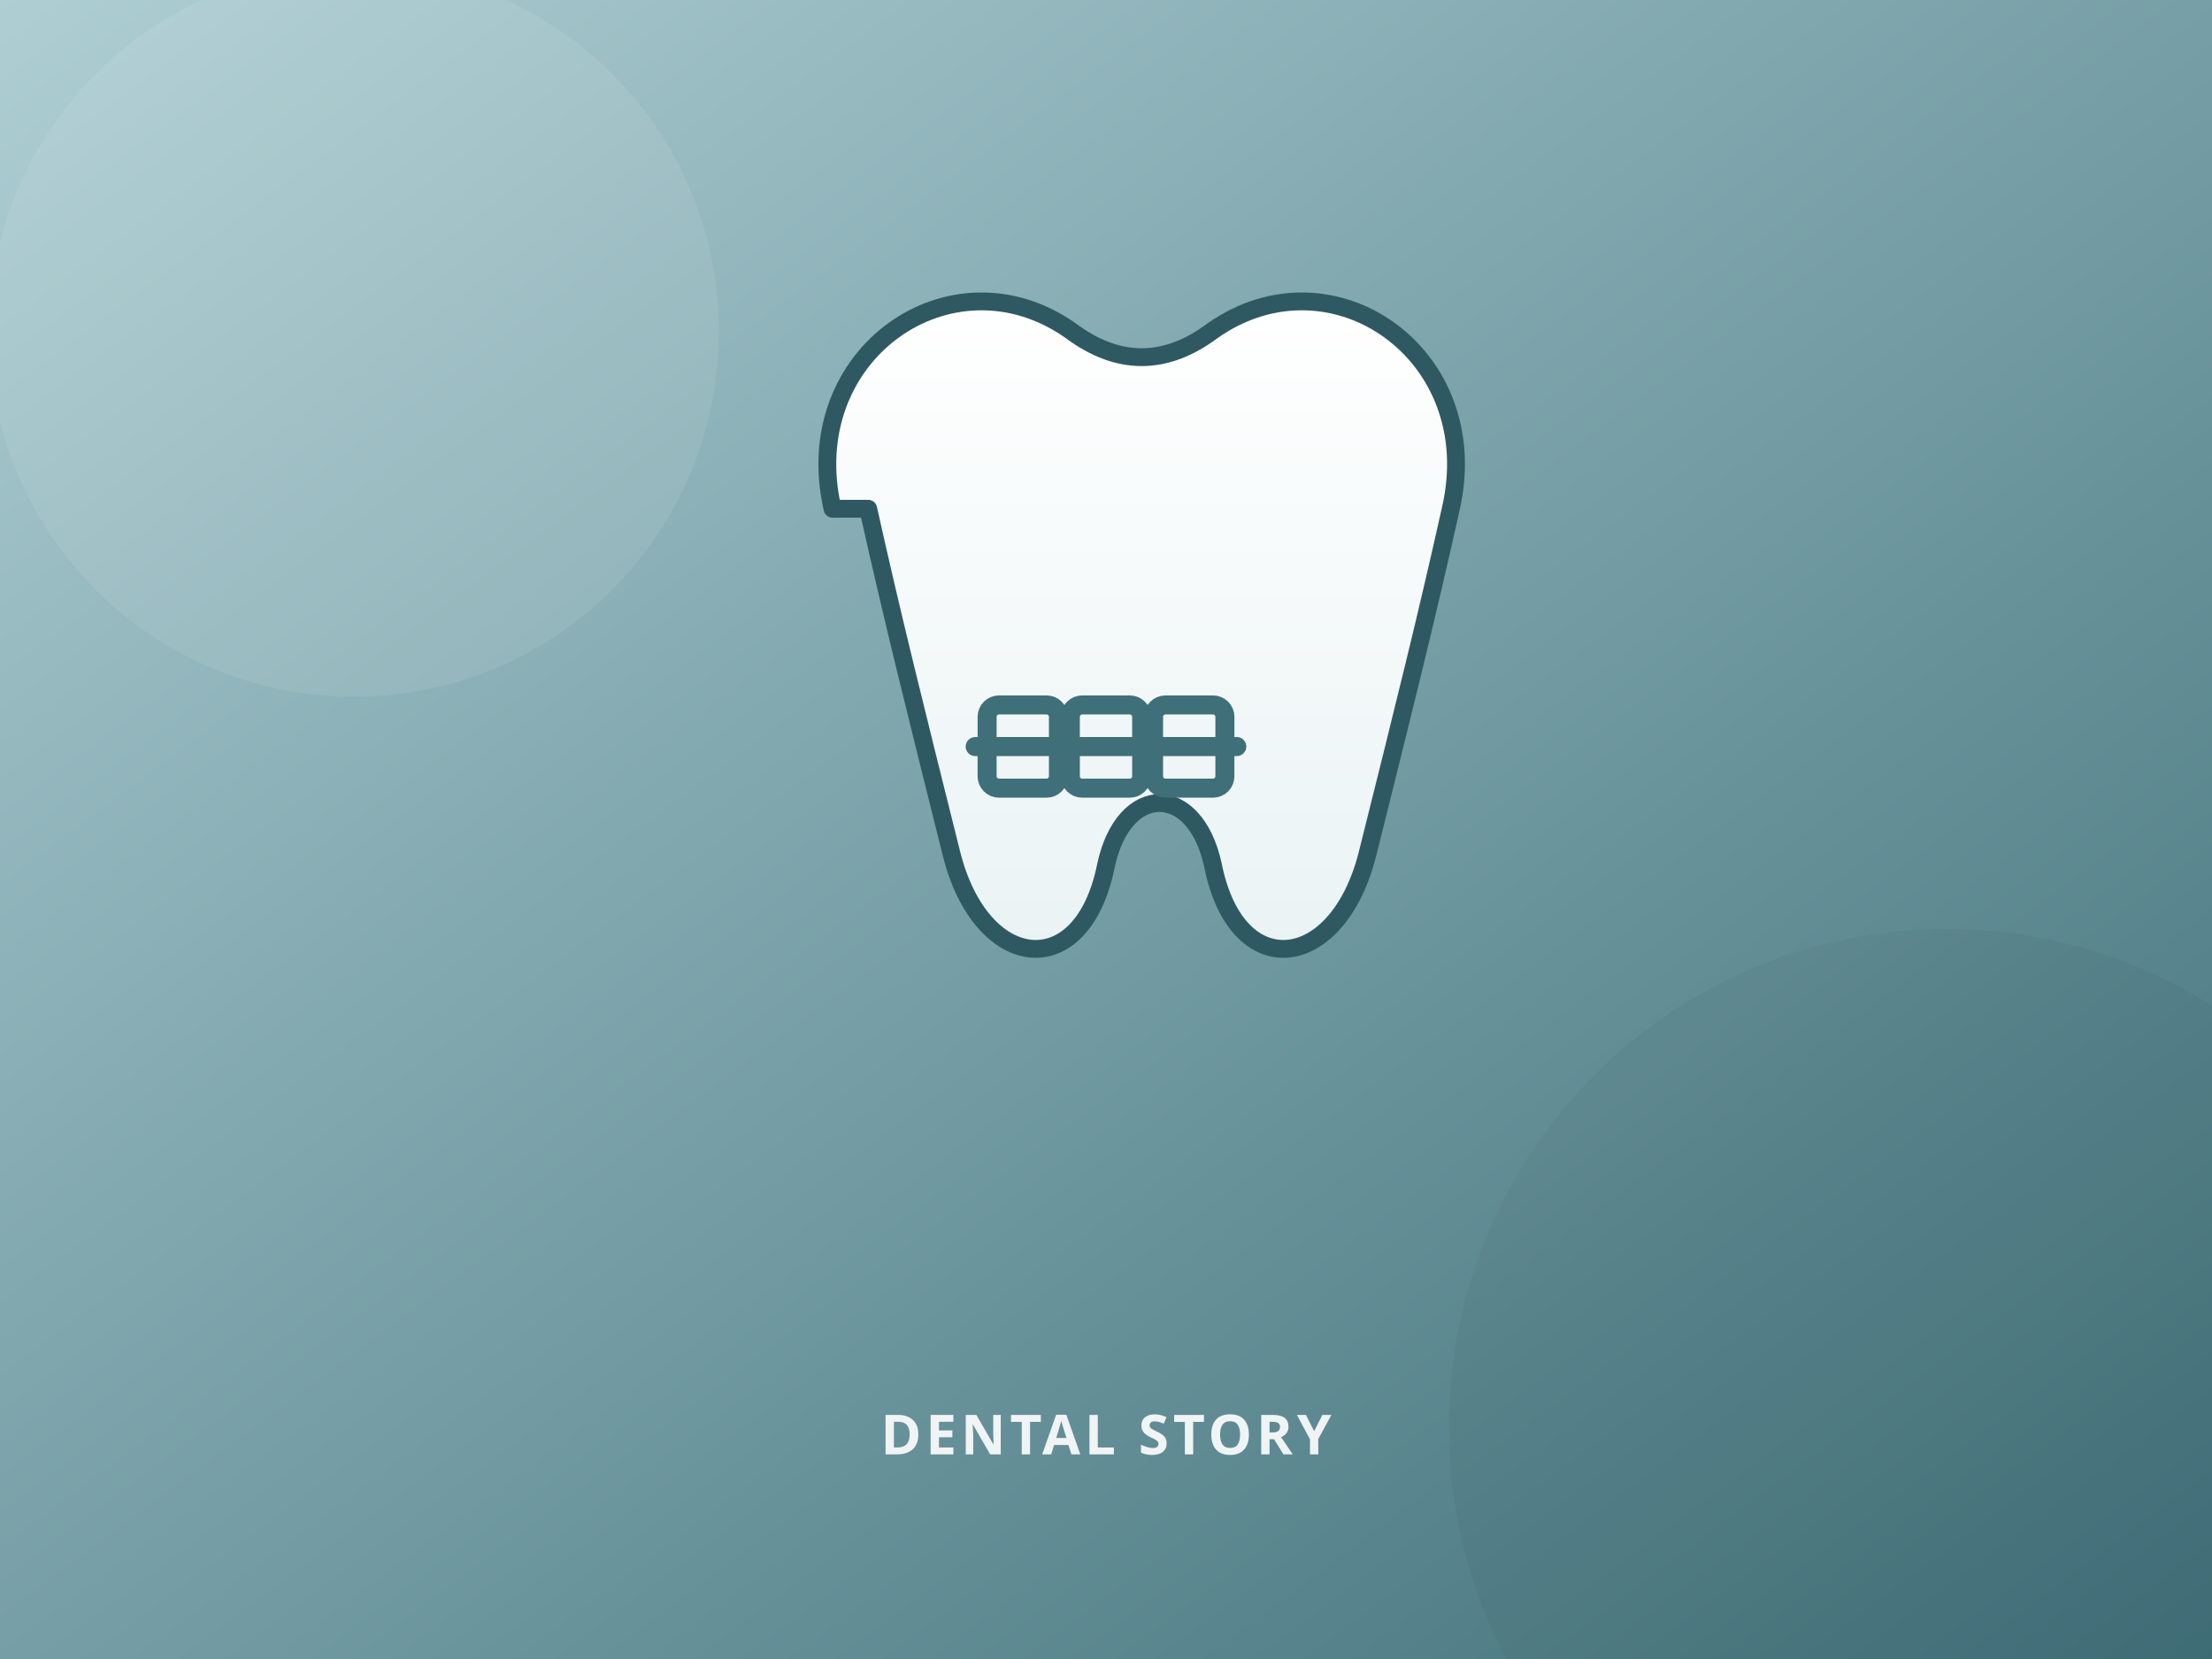
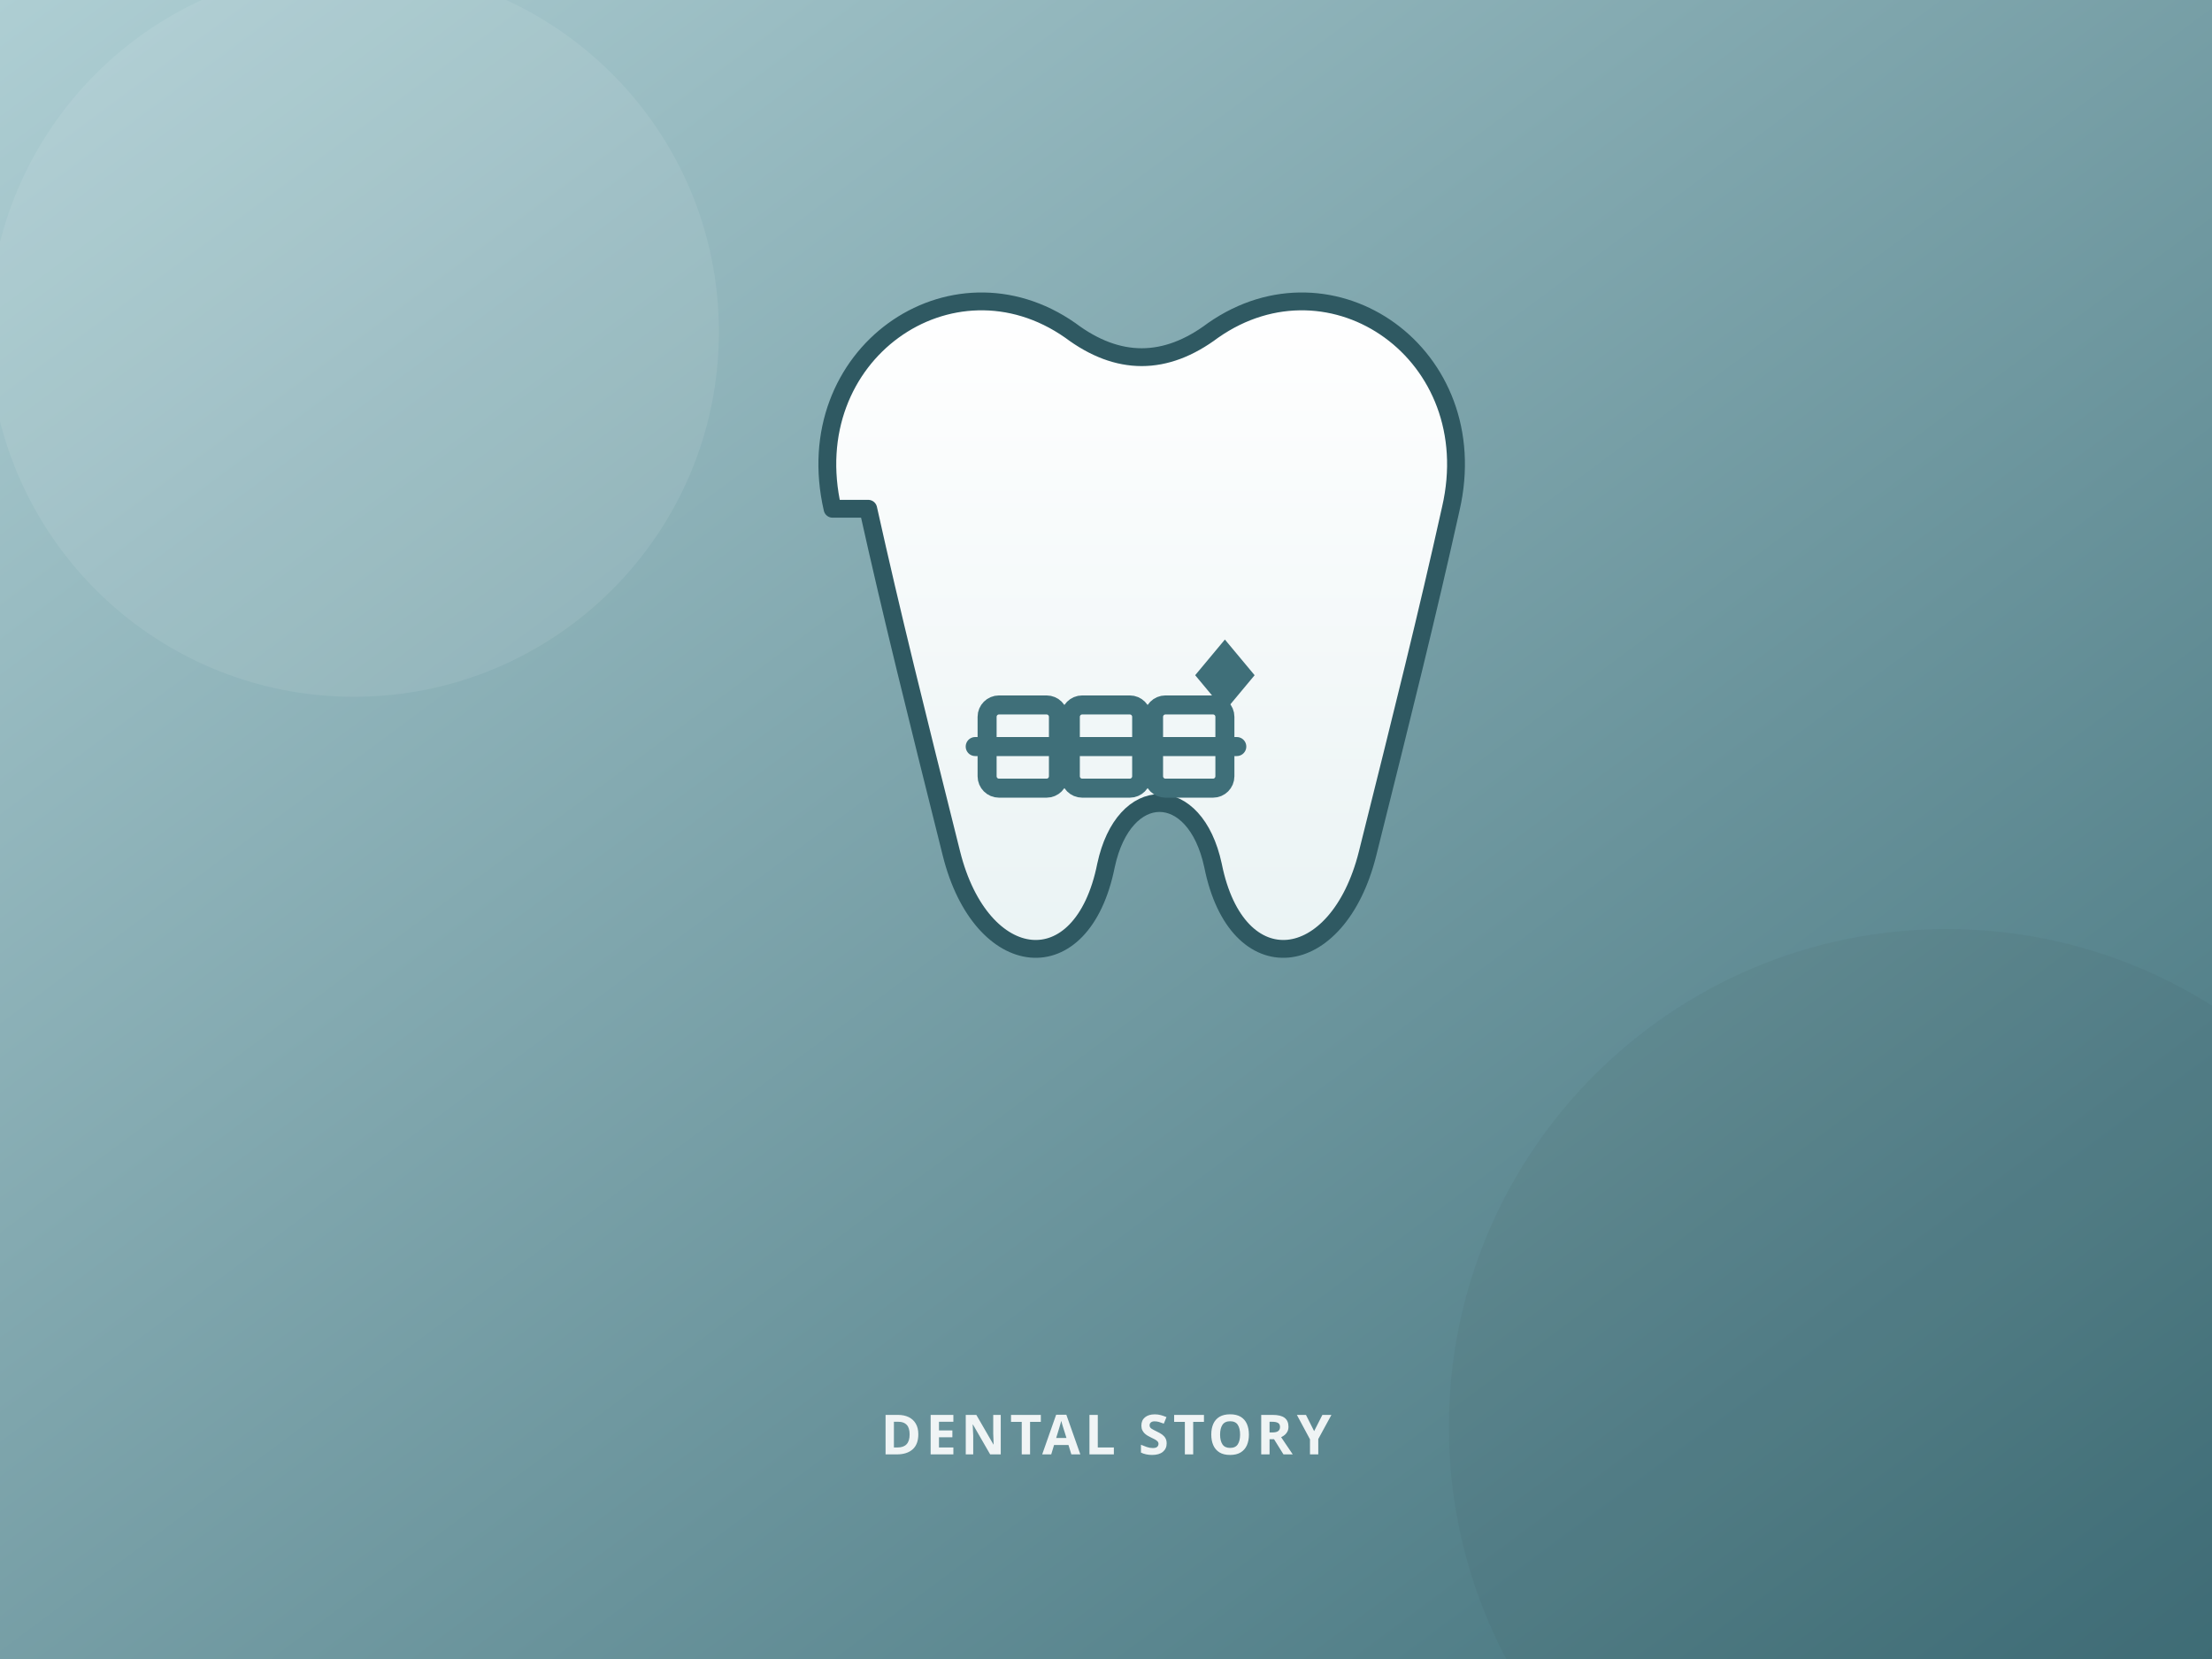
<svg xmlns="http://www.w3.org/2000/svg" viewBox="0 0 800 600" width="800" height="600" role="img" aria-label="Dental Story service placeholder">
  <defs>
    <linearGradient id="bg13" x1="0" y1="0" x2="1" y2="1">
      <stop offset="0" stop-color="#AECED3" />
      <stop offset="1" stop-color="#3f6f79" />
    </linearGradient>
    <linearGradient id="tooth13" x1="0" y1="0" x2="0" y2="1">
      <stop offset="0" stop-color="#ffffff" />
      <stop offset="1" stop-color="#eaf3f4" />
    </linearGradient>
  </defs>
  <rect width="800" height="600" fill="url(#bg13)" />
  <circle cx="128" cy="120" r="132" fill="#ffffff" opacity="0.08" />
  <circle cx="704" cy="516" r="180" fill="#2C3E42" opacity="0.07" />
  <path d="M 301.1 184 c -12.9 -55.9 43 -94.6 86 -64.5 c 17.2 12.9 34.4 12.9 51.6 0 c 43 -30.1 98.9 8.6 86 64.5 c -8.6 38.7 -17.2 73.1 -30.1 124.7 c -10.75 43 -47.3 47.3 -55.9 4.3 c -6.45 -30.1 -32.25 -30.1 -38.7 0 c -8.6 43 -45.15 38.7 -55.9 -4.3 c -12.9 -51.6 -21.5 -86 -30.1 -124.7 Z" fill="url(#tooth13)" stroke="#2F5962" stroke-width="6.45" stroke-linejoin="round" />
  <g stroke="#3f6f79" stroke-width="6.88" fill="none" stroke-linecap="round" stroke-linejoin="round">
    <path d="M 352.7 270 h 94.6" />
    <rect x="357" y="254.95" width="25.8" height="30.1" rx="4.3" />
    <rect x="387.1" y="254.95" width="25.8" height="30.1" rx="4.3" />
    <rect x="417.2" y="254.95" width="25.8" height="30.1" rx="4.3" />
  </g>
+   <path d="M 443 231.3 l 10.75 12.9 l -10.75 12.9 l -10.75 -12.9 Z" fill="#3f6f79" />
  <g transform="translate(400,526)" text-anchor="middle">
    <text font-family="Nunito, Verdana, sans-serif" font-size="20" font-weight="700" fill="#ffffff" opacity="0.9" letter-spacing="1.5">DENTAL STORY</text>
  </g>
</svg>
